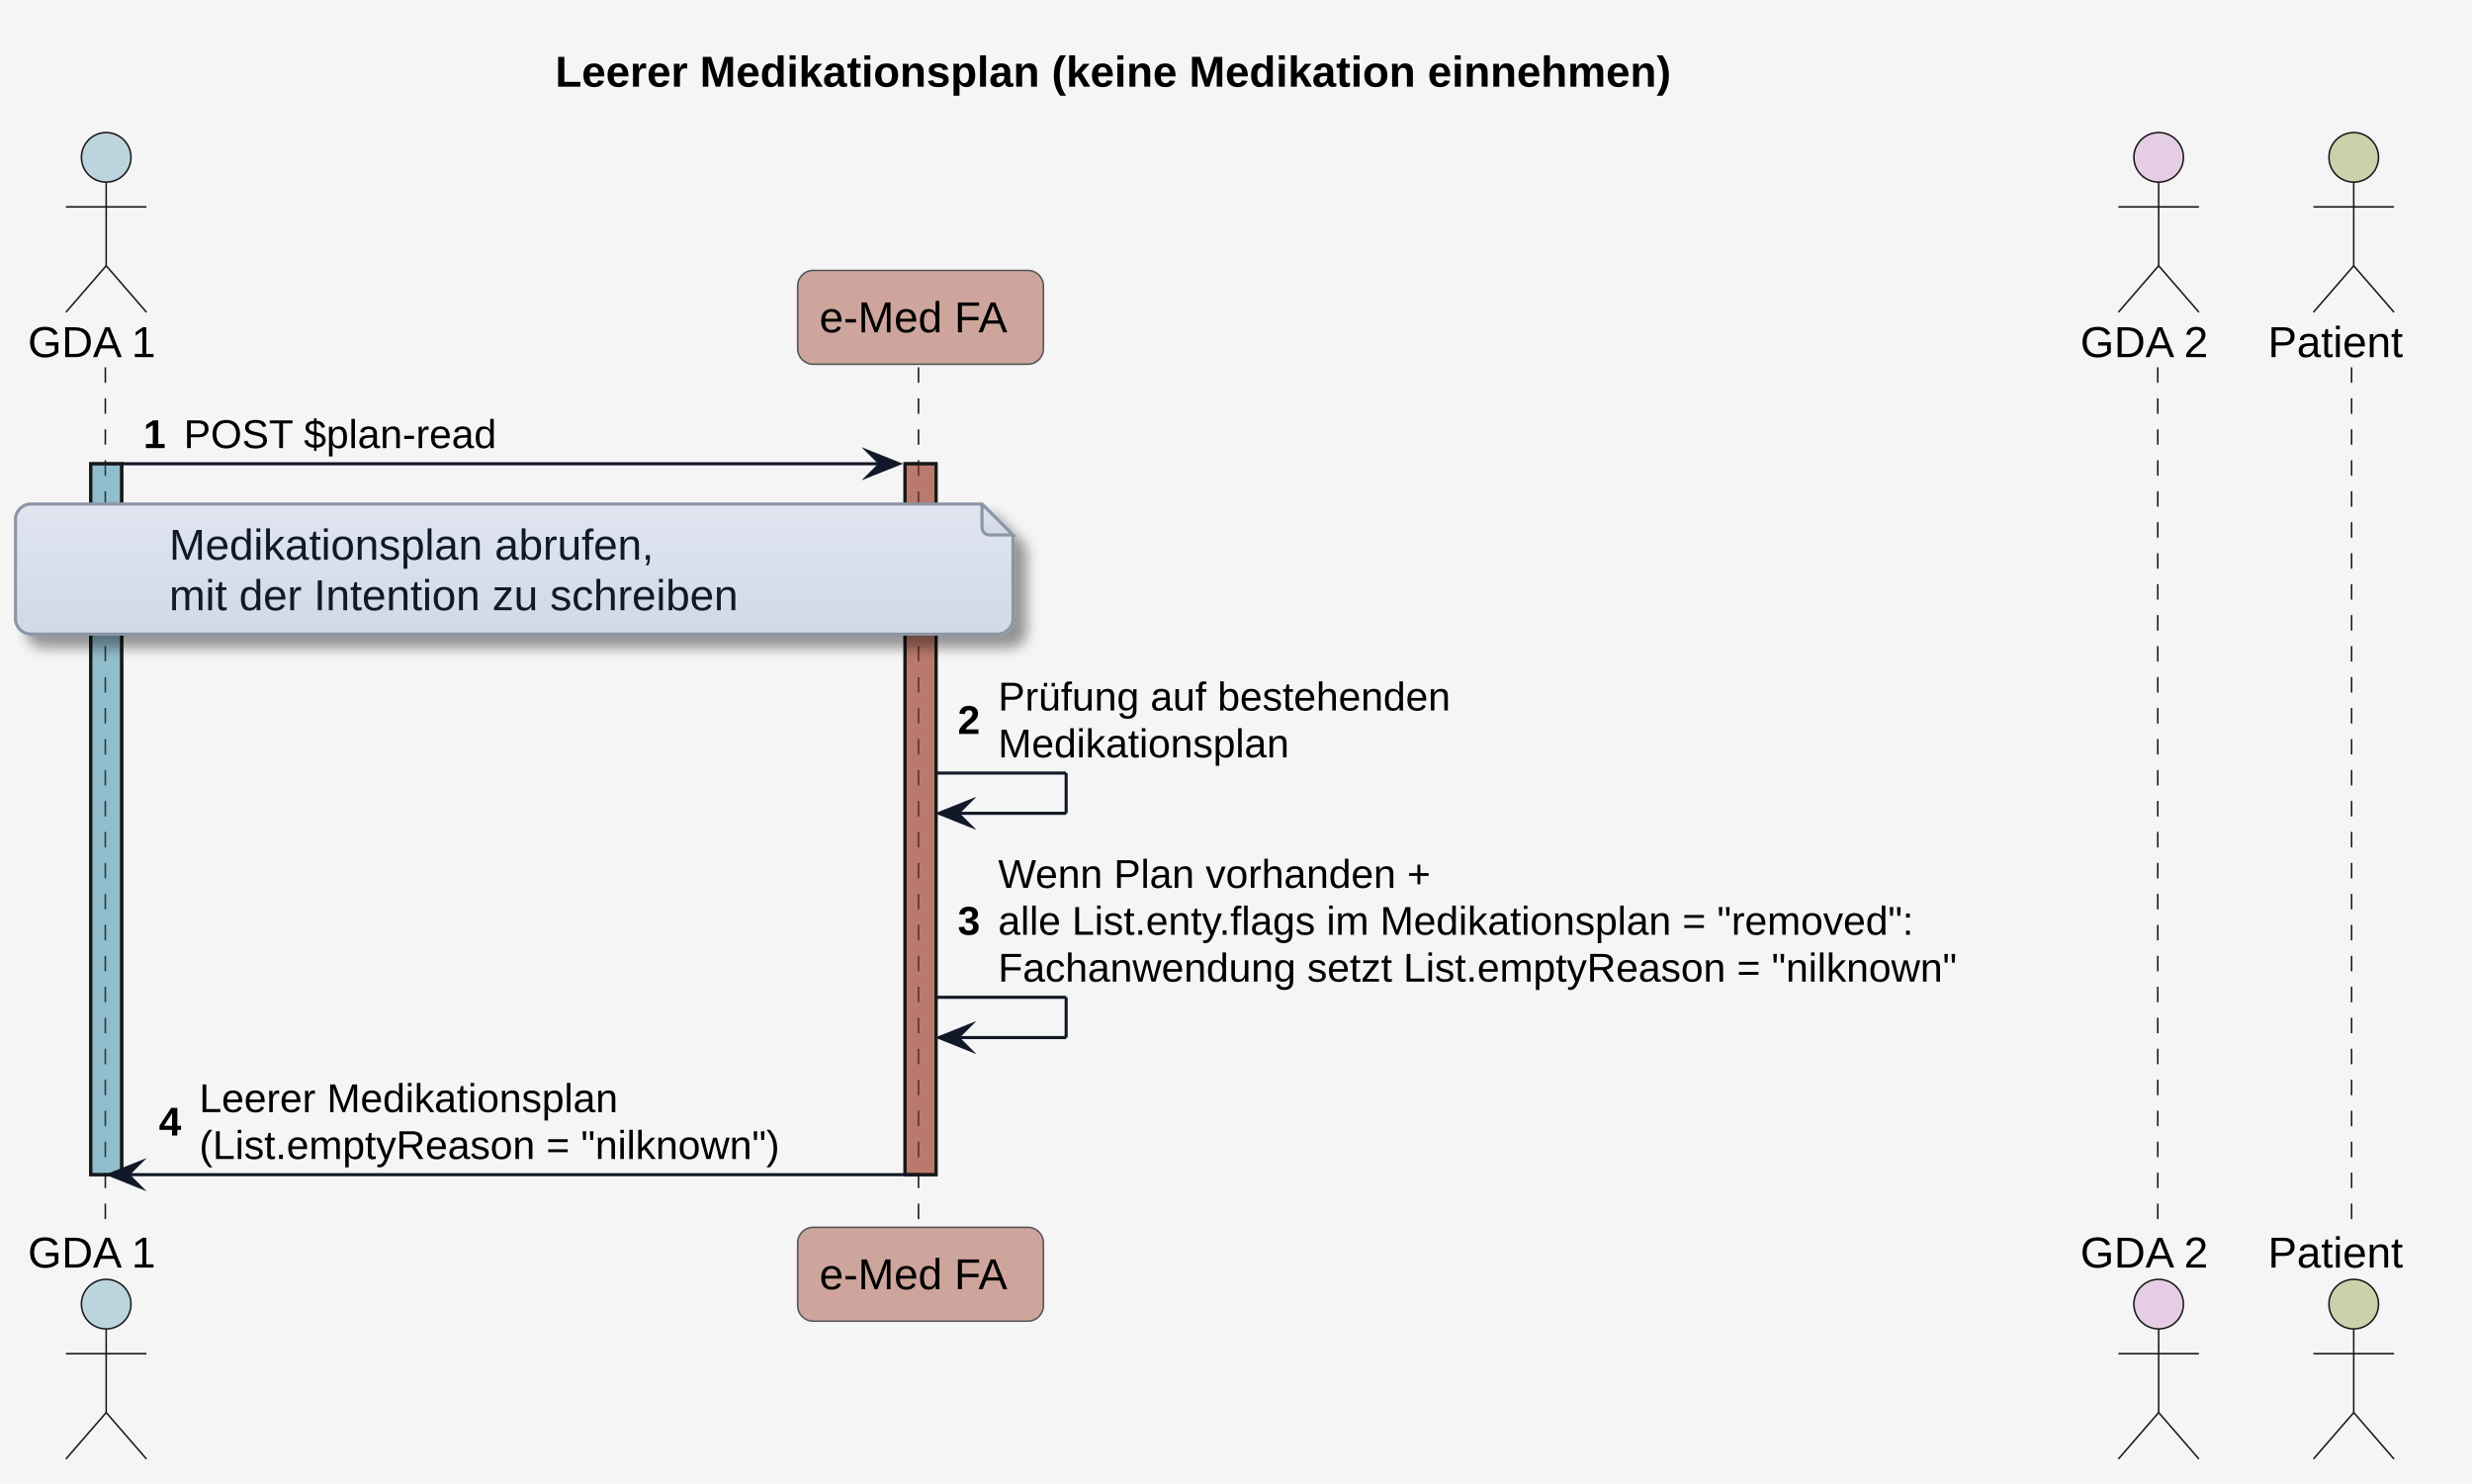
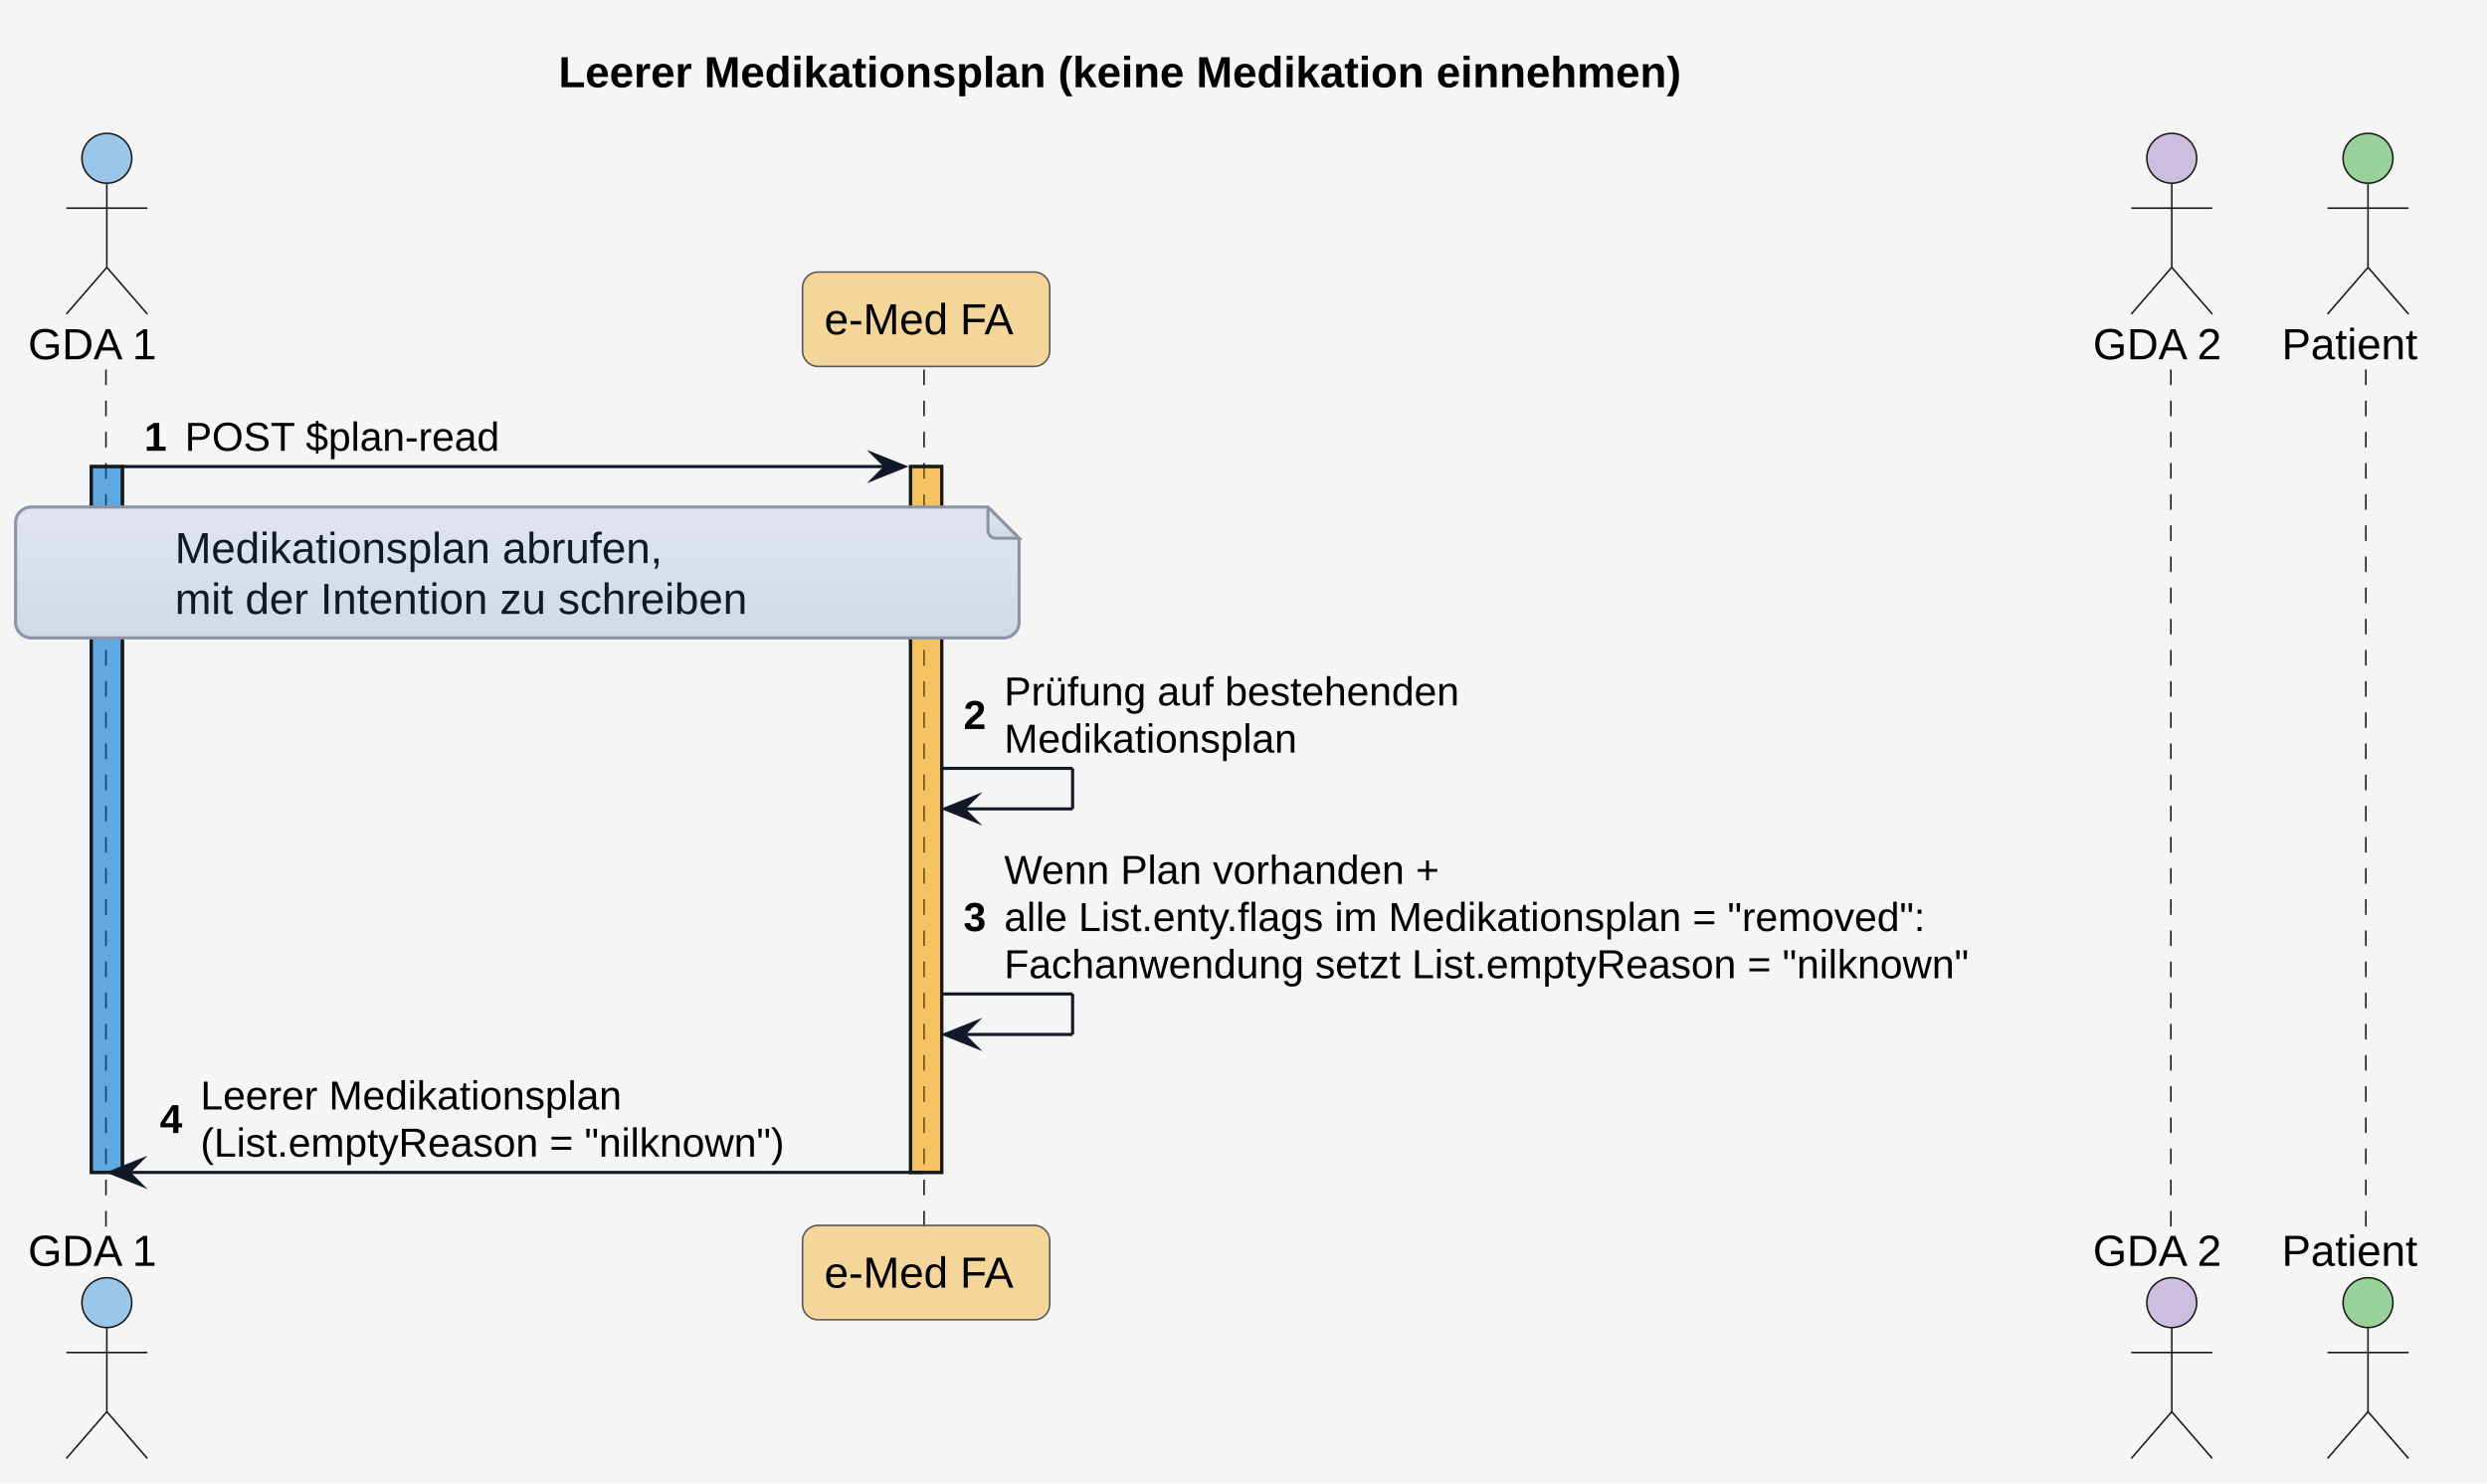
- <svg xmlns="http://www.w3.org/2000/svg" contentStyleType="text/css" data-diagram-type="SEQUENCE" height="479px" preserveAspectRatio="none" style="width:798px;height:479px;background:#F5F5F5;" version="1.1" viewBox="0 0 798 479" width="798px" zoomAndPan="magnify">
+ <svg xmlns="http://www.w3.org/2000/svg" contentStyleType="text/css" data-diagram-type="SEQUENCE" height="476px" preserveAspectRatio="none" style="width:798px;height:476px;background:#F5F5F5;" version="1.1" viewBox="0 0 798 476" width="798px" zoomAndPan="magnify">
  <defs>
-     <linearGradient id="g1g58dzdjpxb3r0" x1="50%" x2="50%" y1="0%" y2="100%">
+     <linearGradient id="gta8tq5zy9hfp0" x1="50%" x2="50%" y1="0%" y2="100%">
      <stop offset="0%" stop-color="#E0E5F0" />
      <stop offset="100%" stop-color="#D1D9E6" />
    </linearGradient>
-     <filter height="300%" id="f1g58dzdjpxb3r" width="300%" x="-1" y="-1">
-       <feGaussianBlur result="blurOut" stdDeviation="2" />
-       <feColorMatrix in="blurOut" result="blurOut2" type="matrix" values="0 0 0 0 0 0 0 0 0 0 0 0 0 0 0 0 0 0 .4 0" />
-       <feOffset dx="4" dy="4" in="blurOut2" result="blurOut3" />
-       <feBlend in="SourceGraphic" in2="blurOut3" mode="normal" />
-     </filter>
  </defs>
  <g>
-     <rect fill="#F5F5F5" height="479" style="stroke:none;stroke-width:1;" width="798" x="0" y="0" />
+     <rect fill="#F5F5F5" height="476" style="stroke:none;stroke-width:1;" width="798" x="0" y="0" />
    <g class="title" data-source-line="1">
      <text fill="#000000" font-family="'Arial'" font-size="14" font-weight="700" lengthAdjust="spacing" textLength="433.043" x="179.232" y="27.995">Leerer Medikationsplan (keine Medikation einnehmen)</text>
    </g>
    <g>
-       <rect fill="#3588A7" fill-opacity="0.298" height="229.523" style="stroke:#181818;stroke-width:1;" width="10" x="29.282" y="149.727" />
+       <rect fill="#0078D4" fill-opacity="0.376" height="226.523" style="stroke:#181818;stroke-width:1;" width="10" x="29.282" y="149.727" />
    </g>
    <g>
-       <rect fill="#A14C37" fill-opacity="0.471" height="229.523" style="stroke:#181818;stroke-width:1;" width="10" x="292.166" y="149.727" />
+       <rect fill="#F5A403" fill-opacity="0.376" height="226.523" style="stroke:#181818;stroke-width:1;" width="10" x="292.166" y="149.727" />
    </g>
-     <g class="participant-lifeline" data-entity-uid="part1" data-qualified-name="GDA_1" data-source-line="49" id="part1-lifeline">
+     <g class="participant-lifeline" data-entity-uid="part1" data-qualified-name="GDA_1" data-source-line="50" id="part1-lifeline">
      <g>
-         <rect fill="#000000" fill-opacity="0" height="278.656" width="8" x="30.282" y="118.594" />
-         <line style="stroke:#181818;stroke-width:0.5;stroke-dasharray:5,5;" x1="34" x2="34" y1="118.594" y2="397.25" />
+         <rect fill="#000000" fill-opacity="0" height="275.656" width="8" x="30.282" y="118.594" />
+         <line style="stroke:#181818;stroke-width:0.5;stroke-dasharray:5,5;" x1="34" x2="34" y1="118.594" y2="394.25" />
      </g>
    </g>
-     <g class="participant-lifeline" data-entity-uid="part2" data-qualified-name="eMed_FA" data-source-line="50" id="part2-lifeline">
+     <g class="participant-lifeline" data-entity-uid="part2" data-qualified-name="eMed_FA" data-source-line="51" id="part2-lifeline">
      <g>
-         <rect fill="#000000" fill-opacity="0" height="278.656" width="8" x="293.166" y="118.594" />
-         <line style="stroke:#181818;stroke-width:0.5;stroke-dasharray:5,5;" x1="296.504" x2="296.504" y1="118.594" y2="397.25" />
+         <rect fill="#000000" fill-opacity="0" height="275.656" width="8" x="293.166" y="118.594" />
+         <line style="stroke:#181818;stroke-width:0.5;stroke-dasharray:5,5;" x1="296.504" x2="296.504" y1="118.594" y2="394.25" />
      </g>
    </g>
-     <g class="participant-lifeline" data-entity-uid="part3" data-qualified-name="GDA_2" data-source-line="51" id="part3-lifeline">
+     <g class="participant-lifeline" data-entity-uid="part3" data-qualified-name="GDA_2" data-source-line="52" id="part3-lifeline">
      <g>
-         <rect fill="#000000" fill-opacity="0" height="278.656" width="8" x="692.85" y="118.594" />
-         <line style="stroke:#181818;stroke-width:0.5;stroke-dasharray:5,5;" x1="696.568" x2="696.568" y1="118.594" y2="397.25" />
+         <rect fill="#000000" fill-opacity="0" height="275.656" width="8" x="692.85" y="118.594" />
+         <line style="stroke:#181818;stroke-width:0.5;stroke-dasharray:5,5;" x1="696.568" x2="696.568" y1="118.594" y2="394.25" />
      </g>
    </g>
-     <g class="participant-lifeline" data-entity-uid="part4" data-qualified-name="Patient" data-source-line="52" id="part4-lifeline">
+     <g class="participant-lifeline" data-entity-uid="part4" data-qualified-name="Patient" data-source-line="53" id="part4-lifeline">
      <g>
-         <rect fill="#000000" fill-opacity="0" height="278.656" width="8" x="755.819" y="118.594" />
-         <line style="stroke:#181818;stroke-width:0.5;stroke-dasharray:5,5;" x1="759.131" x2="759.131" y1="118.594" y2="397.25" />
+         <rect fill="#000000" fill-opacity="0" height="275.656" width="8" x="755.819" y="118.594" />
+         <line style="stroke:#181818;stroke-width:0.5;stroke-dasharray:5,5;" x1="759.131" x2="759.131" y1="118.594" y2="394.25" />
      </g>
    </g>
-     <g class="participant participant-head" data-entity-uid="part1" data-qualified-name="GDA_1" data-source-line="49" id="part1-head">
+     <g class="participant participant-head" data-entity-uid="part1" data-qualified-name="GDA_1" data-source-line="50" id="part1-head">
      <text fill="#000000" font-family="'Arial'" font-size="14" lengthAdjust="spacing" textLength="44.563" x="9" y="115.292">GDA 1</text>
-       <ellipse cx="34.282" cy="50.797" fill="#3588A7" fill-opacity="0.298" rx="8" ry="8" style="stroke:#181818;stroke-width:0.5;" />
+       <ellipse cx="34.282" cy="50.797" fill="#0078D4" fill-opacity="0.376" rx="8" ry="8" style="stroke:#181818;stroke-width:0.5;" />
      <path d="M34.282,58.797 L34.282,85.797 M21.282,66.797 L47.282,66.797 M34.282,85.797 L21.282,100.797 M34.282,85.797 L47.282,100.797" fill="none" style="stroke:#181818;stroke-width:0.5;" />
    </g>
-     <g class="participant participant-tail" data-entity-uid="part1" data-qualified-name="GDA_1" data-source-line="49" id="part1-tail">
-       <text fill="#000000" font-family="'Arial'" font-size="14" lengthAdjust="spacing" textLength="44.563" x="9" y="409.245">GDA 1</text>
-       <ellipse cx="34.282" cy="421.047" fill="#3588A7" fill-opacity="0.298" rx="8" ry="8" style="stroke:#181818;stroke-width:0.5;" />
-       <path d="M34.282,429.047 L34.282,456.047 M21.282,437.047 L47.282,437.047 M34.282,456.047 L21.282,471.047 M34.282,456.047 L47.282,471.047" fill="none" style="stroke:#181818;stroke-width:0.5;" />
+     <g class="participant participant-tail" data-entity-uid="part1" data-qualified-name="GDA_1" data-source-line="50" id="part1-tail">
+       <text fill="#000000" font-family="'Arial'" font-size="14" lengthAdjust="spacing" textLength="44.563" x="9" y="406.245">GDA 1</text>
+       <ellipse cx="34.282" cy="418.047" fill="#0078D4" fill-opacity="0.376" rx="8" ry="8" style="stroke:#181818;stroke-width:0.5;" />
+       <path d="M34.282,426.047 L34.282,453.047 M21.282,434.047 L47.282,434.047 M34.282,453.047 L21.282,468.047 M34.282,453.047 L47.282,468.047" fill="none" style="stroke:#181818;stroke-width:0.5;" />
    </g>
-     <g class="participant participant-head" data-entity-uid="part2" data-qualified-name="eMed_FA" data-source-line="50" id="part2-head">
-       <rect fill="#A14C37" fill-opacity="0.471" height="30.297" rx="5" ry="5" style="stroke:#555555;stroke-width:0.5;" width="79.324" x="257.504" y="87.297" />
+     <g class="participant participant-head" data-entity-uid="part2" data-qualified-name="eMed_FA" data-source-line="51" id="part2-head">
+       <rect fill="#F5A403" fill-opacity="0.376" height="30.297" rx="5" ry="5" style="stroke:#555555;stroke-width:0.5;" width="79.324" x="257.504" y="87.297" />
      <text fill="#000000" font-family="'Arial'" font-size="14" lengthAdjust="spacing" textLength="65.324" x="264.504" y="107.292">e-Med FA</text>
    </g>
-     <g class="participant participant-tail" data-entity-uid="part2" data-qualified-name="eMed_FA" data-source-line="50" id="part2-tail">
-       <rect fill="#A14C37" fill-opacity="0.471" height="30.297" rx="5" ry="5" style="stroke:#555555;stroke-width:0.5;" width="79.324" x="257.504" y="396.25" />
-       <text fill="#000000" font-family="'Arial'" font-size="14" lengthAdjust="spacing" textLength="65.324" x="264.504" y="416.245">e-Med FA</text>
+     <g class="participant participant-tail" data-entity-uid="part2" data-qualified-name="eMed_FA" data-source-line="51" id="part2-tail">
+       <rect fill="#F5A403" fill-opacity="0.376" height="30.297" rx="5" ry="5" style="stroke:#555555;stroke-width:0.5;" width="79.324" x="257.504" y="393.25" />
+       <text fill="#000000" font-family="'Arial'" font-size="14" lengthAdjust="spacing" textLength="65.324" x="264.504" y="413.245">e-Med FA</text>
    </g>
-     <g class="participant participant-head" data-entity-uid="part3" data-qualified-name="GDA_2" data-source-line="51" id="part3-head">
+     <g class="participant participant-head" data-entity-uid="part3" data-qualified-name="GDA_2" data-source-line="52" id="part3-head">
      <text fill="#000000" font-family="'Arial'" font-size="14" lengthAdjust="spacing" textLength="44.563" x="671.568" y="115.292">GDA 2</text>
-       <ellipse cx="696.85" cy="50.797" fill="#CA89CA" fill-opacity="0.373" rx="8" ry="8" style="stroke:#181818;stroke-width:0.5;" />
+       <ellipse cx="696.85" cy="50.797" fill="#8764B8" fill-opacity="0.376" rx="8" ry="8" style="stroke:#181818;stroke-width:0.5;" />
      <path d="M696.85,58.797 L696.85,85.797 M683.85,66.797 L709.85,66.797 M696.85,85.797 L683.85,100.797 M696.85,85.797 L709.85,100.797" fill="none" style="stroke:#181818;stroke-width:0.5;" />
    </g>
-     <g class="participant participant-tail" data-entity-uid="part3" data-qualified-name="GDA_2" data-source-line="51" id="part3-tail">
-       <text fill="#000000" font-family="'Arial'" font-size="14" lengthAdjust="spacing" textLength="44.563" x="671.568" y="409.245">GDA 2</text>
-       <ellipse cx="696.85" cy="421.047" fill="#CA89CA" fill-opacity="0.373" rx="8" ry="8" style="stroke:#181818;stroke-width:0.5;" />
-       <path d="M696.85,429.047 L696.85,456.047 M683.85,437.047 L709.85,437.047 M696.85,456.047 L683.85,471.047 M696.85,456.047 L709.85,471.047" fill="none" style="stroke:#181818;stroke-width:0.5;" />
+     <g class="participant participant-tail" data-entity-uid="part3" data-qualified-name="GDA_2" data-source-line="52" id="part3-tail">
+       <text fill="#000000" font-family="'Arial'" font-size="14" lengthAdjust="spacing" textLength="44.563" x="671.568" y="406.245">GDA 2</text>
+       <ellipse cx="696.85" cy="418.047" fill="#8764B8" fill-opacity="0.376" rx="8" ry="8" style="stroke:#181818;stroke-width:0.5;" />
+       <path d="M696.85,426.047 L696.85,453.047 M683.85,434.047 L709.85,434.047 M696.85,453.047 L683.85,468.047 M696.85,453.047 L709.85,468.047" fill="none" style="stroke:#181818;stroke-width:0.5;" />
    </g>
-     <g class="participant participant-head" data-entity-uid="part4" data-qualified-name="Patient" data-source-line="52" id="part4-head">
+     <g class="participant participant-head" data-entity-uid="part4" data-qualified-name="Patient" data-source-line="53" id="part4-head">
      <text fill="#000000" font-family="'Arial'" font-size="14" lengthAdjust="spacing" textLength="49.376" x="732.131" y="115.292">Patient</text>
-       <ellipse cx="759.819" cy="50.797" fill="#A2AE64" fill-opacity="0.51" rx="8" ry="8" style="stroke:#181818;stroke-width:0.5;" />
+       <ellipse cx="759.819" cy="50.797" fill="#009505" fill-opacity="0.376" rx="8" ry="8" style="stroke:#181818;stroke-width:0.5;" />
      <path d="M759.819,58.797 L759.819,85.797 M746.819,66.797 L772.819,66.797 M759.819,85.797 L746.819,100.797 M759.819,85.797 L772.819,100.797" fill="none" style="stroke:#181818;stroke-width:0.5;" />
    </g>
-     <g class="participant participant-tail" data-entity-uid="part4" data-qualified-name="Patient" data-source-line="52" id="part4-tail">
-       <text fill="#000000" font-family="'Arial'" font-size="14" lengthAdjust="spacing" textLength="49.376" x="732.131" y="409.245">Patient</text>
-       <ellipse cx="759.819" cy="421.047" fill="#A2AE64" fill-opacity="0.51" rx="8" ry="8" style="stroke:#181818;stroke-width:0.5;" />
-       <path d="M759.819,429.047 L759.819,456.047 M746.819,437.047 L772.819,437.047 M759.819,456.047 L746.819,471.047 M759.819,456.047 L772.819,471.047" fill="none" style="stroke:#181818;stroke-width:0.5;" />
+     <g class="participant participant-tail" data-entity-uid="part4" data-qualified-name="Patient" data-source-line="53" id="part4-tail">
+       <text fill="#000000" font-family="'Arial'" font-size="14" lengthAdjust="spacing" textLength="49.376" x="732.131" y="406.245">Patient</text>
+       <ellipse cx="759.819" cy="418.047" fill="#009505" fill-opacity="0.376" rx="8" ry="8" style="stroke:#181818;stroke-width:0.5;" />
+       <path d="M759.819,426.047 L759.819,453.047 M746.819,434.047 L772.819,434.047 M759.819,453.047 L746.819,468.047 M759.819,453.047 L772.819,468.047" fill="none" style="stroke:#181818;stroke-width:0.5;" />
    </g>
    <g>
-       <rect fill="#3588A7" fill-opacity="0.298" height="229.523" style="stroke:#181818;stroke-width:1;" width="10" x="29.282" y="149.727" />
+       <rect fill="#0078D4" fill-opacity="0.376" height="226.523" style="stroke:#181818;stroke-width:1;" width="10" x="29.282" y="149.727" />
    </g>
    <g>
-       <rect fill="#A14C37" fill-opacity="0.471" height="229.523" style="stroke:#181818;stroke-width:1;" width="10" x="292.166" y="149.727" />
+       <rect fill="#F5A403" fill-opacity="0.376" height="226.523" style="stroke:#181818;stroke-width:1;" width="10" x="292.166" y="149.727" />
    </g>
-     <g class="message" data-entity-1="part1" data-entity-2="part2" data-source-line="56" id="msg1">
+     <g class="message" data-entity-1="part1" data-entity-2="part2" data-source-line="57" id="msg1">
      <polygon fill="#111827" points="280.166,145.727,290.166,149.727,280.166,153.727,284.166,149.727" style="stroke:#111827;stroke-width:1;stroke-linejoin:miter;stroke-miterlimit:10;" />
      <line style="stroke:#111827;stroke-width:1;" x1="39.282" x2="286.166" y1="149.727" y2="149.727" />
      <text fill="#000000" font-family="'Arial'" font-size="13" font-weight="700" lengthAdjust="spacing" textLength="9.045" x="46.282" y="144.661">1</text>
      <text fill="#000000" font-family="'Arial'" font-size="13" lengthAdjust="spacing" textLength="108.989" x="59.327" y="144.661">POST $plan-read</text>
    </g>
-     <path d="M5,167.727 L5,199.727 A5,5 0 0 0 10,204.727 L322,204.727 A5,5 0 0 0 327,199.727 L327,172.727 L317,162.727 L10,162.727 A5,5 0 0 0 5,167.727" fill="url(#g1g58dzdjpxb3r0)" filter="url(#f1g58dzdjpxb3r)" style="stroke:#8B95A5;stroke-width:1;" />
-     <path d="M317,162.727 L317,170.227 A2.5,2.5 0 0 0 319.5,172.727 L327,172.727 L317,162.727" fill="url(#g1g58dzdjpxb3r0)" style="stroke:#8B95A5;stroke-width:1;" />
-     <text fill="#111827" font-family="'Arial'" font-size="14" lengthAdjust="spacing" textLength="177.905" x="54.621" y="180.722">Medikationsplan abrufen,</text>
-     <text fill="#111827" font-family="'Arial'" font-size="14" lengthAdjust="spacing" textLength="211.586" x="54.621" y="197.019">mit der Intention zu schreiben</text>
-     <g class="message" data-entity-1="part2" data-entity-2="part2" data-source-line="65" id="msg2">
-       <line style="stroke:#111827;stroke-width:1;" x1="302.166" x2="344.166" y1="249.586" y2="249.586" />
-       <line style="stroke:#111827;stroke-width:1;" x1="344.166" x2="344.166" y1="249.586" y2="262.586" />
-       <line style="stroke:#111827;stroke-width:1;" x1="303.166" x2="344.166" y1="262.586" y2="262.586" />
-       <polygon fill="#111827" points="313.166,258.586,303.166,262.586,313.166,266.586,309.166,262.586" style="stroke:#111827;stroke-width:1;stroke-linejoin:miter;stroke-miterlimit:10;" />
-       <text fill="#000000" font-family="'Arial'" font-size="13" font-weight="700" lengthAdjust="spacing" textLength="9.045" x="309.166" y="236.954">2</text>
-       <text fill="#000000" font-family="'Arial'" font-size="13" lengthAdjust="spacing" textLength="164.861" x="322.212" y="229.387">Prüfung auf bestehenden</text>
-       <text fill="#000000" font-family="'Arial'" font-size="13" lengthAdjust="spacing" textLength="106.317" x="322.212" y="244.52">Medikationsplan</text>
+     <path d="M5,167.727 L5,199.727 A5,5 0 0 0 10,204.727 L322,204.727 A5,5 0 0 0 327,199.727 L327,172.727 L317,162.727 L10,162.727 A5,5 0 0 0 5,167.727" fill="url(#gta8tq5zy9hfp0)" style="stroke:#8B95A5;stroke-width:1;" />
+     <path d="M317,162.727 L317,170.227 A2.5,2.5 0 0 0 319.5,172.727 L327,172.727 L317,162.727" fill="url(#gta8tq5zy9hfp0)" style="stroke:#8B95A5;stroke-width:1;" />
+     <text fill="#111827" font-family="'Arial'" font-size="14" lengthAdjust="spacing" textLength="177.905" x="56.121" y="180.722">Medikationsplan abrufen,</text>
+     <text fill="#111827" font-family="'Arial'" font-size="14" lengthAdjust="spacing" textLength="211.586" x="56.121" y="197.019">mit der Intention zu schreiben</text>
+     <g class="message" data-entity-1="part2" data-entity-2="part2" data-source-line="66" id="msg2">
+       <line style="stroke:#111827;stroke-width:1;" x1="302.166" x2="344.166" y1="246.586" y2="246.586" />
+       <line style="stroke:#111827;stroke-width:1;" x1="344.166" x2="344.166" y1="246.586" y2="259.586" />
+       <line style="stroke:#111827;stroke-width:1;" x1="303.166" x2="344.166" y1="259.586" y2="259.586" />
+       <polygon fill="#111827" points="313.166,255.586,303.166,259.586,313.166,263.586,309.166,259.586" style="stroke:#111827;stroke-width:1;stroke-linejoin:miter;stroke-miterlimit:10;" />
+       <text fill="#000000" font-family="'Arial'" font-size="13" font-weight="700" lengthAdjust="spacing" textLength="9.045" x="309.166" y="233.954">2</text>
+       <text fill="#000000" font-family="'Arial'" font-size="13" lengthAdjust="spacing" textLength="164.861" x="322.212" y="226.387">Prüfung auf bestehenden</text>
+       <text fill="#000000" font-family="'Arial'" font-size="13" lengthAdjust="spacing" textLength="106.317" x="322.212" y="241.52">Medikationsplan</text>
    </g>
-     <g class="message" data-entity-1="part2" data-entity-2="part2" data-source-line="67" id="msg3">
-       <line style="stroke:#111827;stroke-width:1;" x1="302.166" x2="344.166" y1="321.984" y2="321.984" />
-       <line style="stroke:#111827;stroke-width:1;" x1="344.166" x2="344.166" y1="321.984" y2="334.984" />
-       <line style="stroke:#111827;stroke-width:1;" x1="303.166" x2="344.166" y1="334.984" y2="334.984" />
-       <polygon fill="#111827" points="313.166,330.984,303.166,334.984,313.166,338.984,309.166,334.984" style="stroke:#111827;stroke-width:1;stroke-linejoin:miter;stroke-miterlimit:10;" />
-       <text fill="#000000" font-family="'Arial'" font-size="13" font-weight="700" lengthAdjust="spacing" textLength="9.045" x="309.166" y="301.786">3</text>
-       <text fill="#000000" font-family="'Arial'" font-size="13" lengthAdjust="spacing" textLength="158.203" x="322.212" y="286.653">Wenn Plan vorhanden +</text>
-       <text fill="#000000" font-family="'Arial'" font-size="13" lengthAdjust="spacing" textLength="342.773" x="322.212" y="301.786">alle List.enty.flags im Medikationsplan = "removed":</text>
-       <text fill="#000000" font-family="'Arial'" font-size="13" lengthAdjust="spacing" textLength="352.638" x="322.212" y="316.918">Fachanwendung setzt List.emptyReason = "nilknown"</text>
+     <g class="message" data-entity-1="part2" data-entity-2="part2" data-source-line="68" id="msg3">
+       <line style="stroke:#111827;stroke-width:1;" x1="302.166" x2="344.166" y1="318.984" y2="318.984" />
+       <line style="stroke:#111827;stroke-width:1;" x1="344.166" x2="344.166" y1="318.984" y2="331.984" />
+       <line style="stroke:#111827;stroke-width:1;" x1="303.166" x2="344.166" y1="331.984" y2="331.984" />
+       <polygon fill="#111827" points="313.166,327.984,303.166,331.984,313.166,335.984,309.166,331.984" style="stroke:#111827;stroke-width:1;stroke-linejoin:miter;stroke-miterlimit:10;" />
+       <text fill="#000000" font-family="'Arial'" font-size="13" font-weight="700" lengthAdjust="spacing" textLength="9.045" x="309.166" y="298.786">3</text>
+       <text fill="#000000" font-family="'Arial'" font-size="13" lengthAdjust="spacing" textLength="158.203" x="322.212" y="283.653">Wenn Plan vorhanden +</text>
+       <text fill="#000000" font-family="'Arial'" font-size="13" lengthAdjust="spacing" textLength="342.773" x="322.212" y="298.786">alle List.enty.flags im Medikationsplan = "removed":</text>
+       <text fill="#000000" font-family="'Arial'" font-size="13" lengthAdjust="spacing" textLength="352.638" x="322.212" y="313.918">Fachanwendung setzt List.emptyReason = "nilknown"</text>
    </g>
-     <g class="message" data-entity-1="part2" data-entity-2="part1" data-source-line="69" id="msg4">
-       <polygon fill="#111827" points="45.282,375.25,35.282,379.25,45.282,383.25,41.282,379.25" style="stroke:#111827;stroke-width:1;stroke-linejoin:miter;stroke-miterlimit:10;" />
-       <line style="stroke:#111827;stroke-width:1;" x1="39.282" x2="296.166" y1="379.25" y2="379.25" />
-       <text fill="#000000" font-family="'Arial'" font-size="13" font-weight="700" lengthAdjust="spacing" textLength="9.045" x="51.282" y="366.618">4</text>
-       <text fill="#000000" font-family="'Arial'" font-size="13" lengthAdjust="spacing" textLength="152.375" x="64.327" y="359.051">Leerer Medikationsplan</text>
-       <text fill="#000000" font-family="'Arial'" font-size="13" lengthAdjust="spacing" textLength="215.839" x="64.327" y="374.184">(List.emptyReason = "nilknown")</text>
+     <g class="message" data-entity-1="part2" data-entity-2="part1" data-source-line="70" id="msg4">
+       <polygon fill="#111827" points="45.282,372.25,35.282,376.25,45.282,380.25,41.282,376.25" style="stroke:#111827;stroke-width:1;stroke-linejoin:miter;stroke-miterlimit:10;" />
+       <line style="stroke:#111827;stroke-width:1;" x1="39.282" x2="296.166" y1="376.25" y2="376.25" />
+       <text fill="#000000" font-family="'Arial'" font-size="13" font-weight="700" lengthAdjust="spacing" textLength="9.045" x="51.282" y="363.618">4</text>
+       <text fill="#000000" font-family="'Arial'" font-size="13" lengthAdjust="spacing" textLength="152.375" x="64.327" y="356.051">Leerer Medikationsplan</text>
+       <text fill="#000000" font-family="'Arial'" font-size="13" lengthAdjust="spacing" textLength="215.839" x="64.327" y="371.184">(List.emptyReason = "nilknown")</text>
    </g>
  </g>
</svg>
